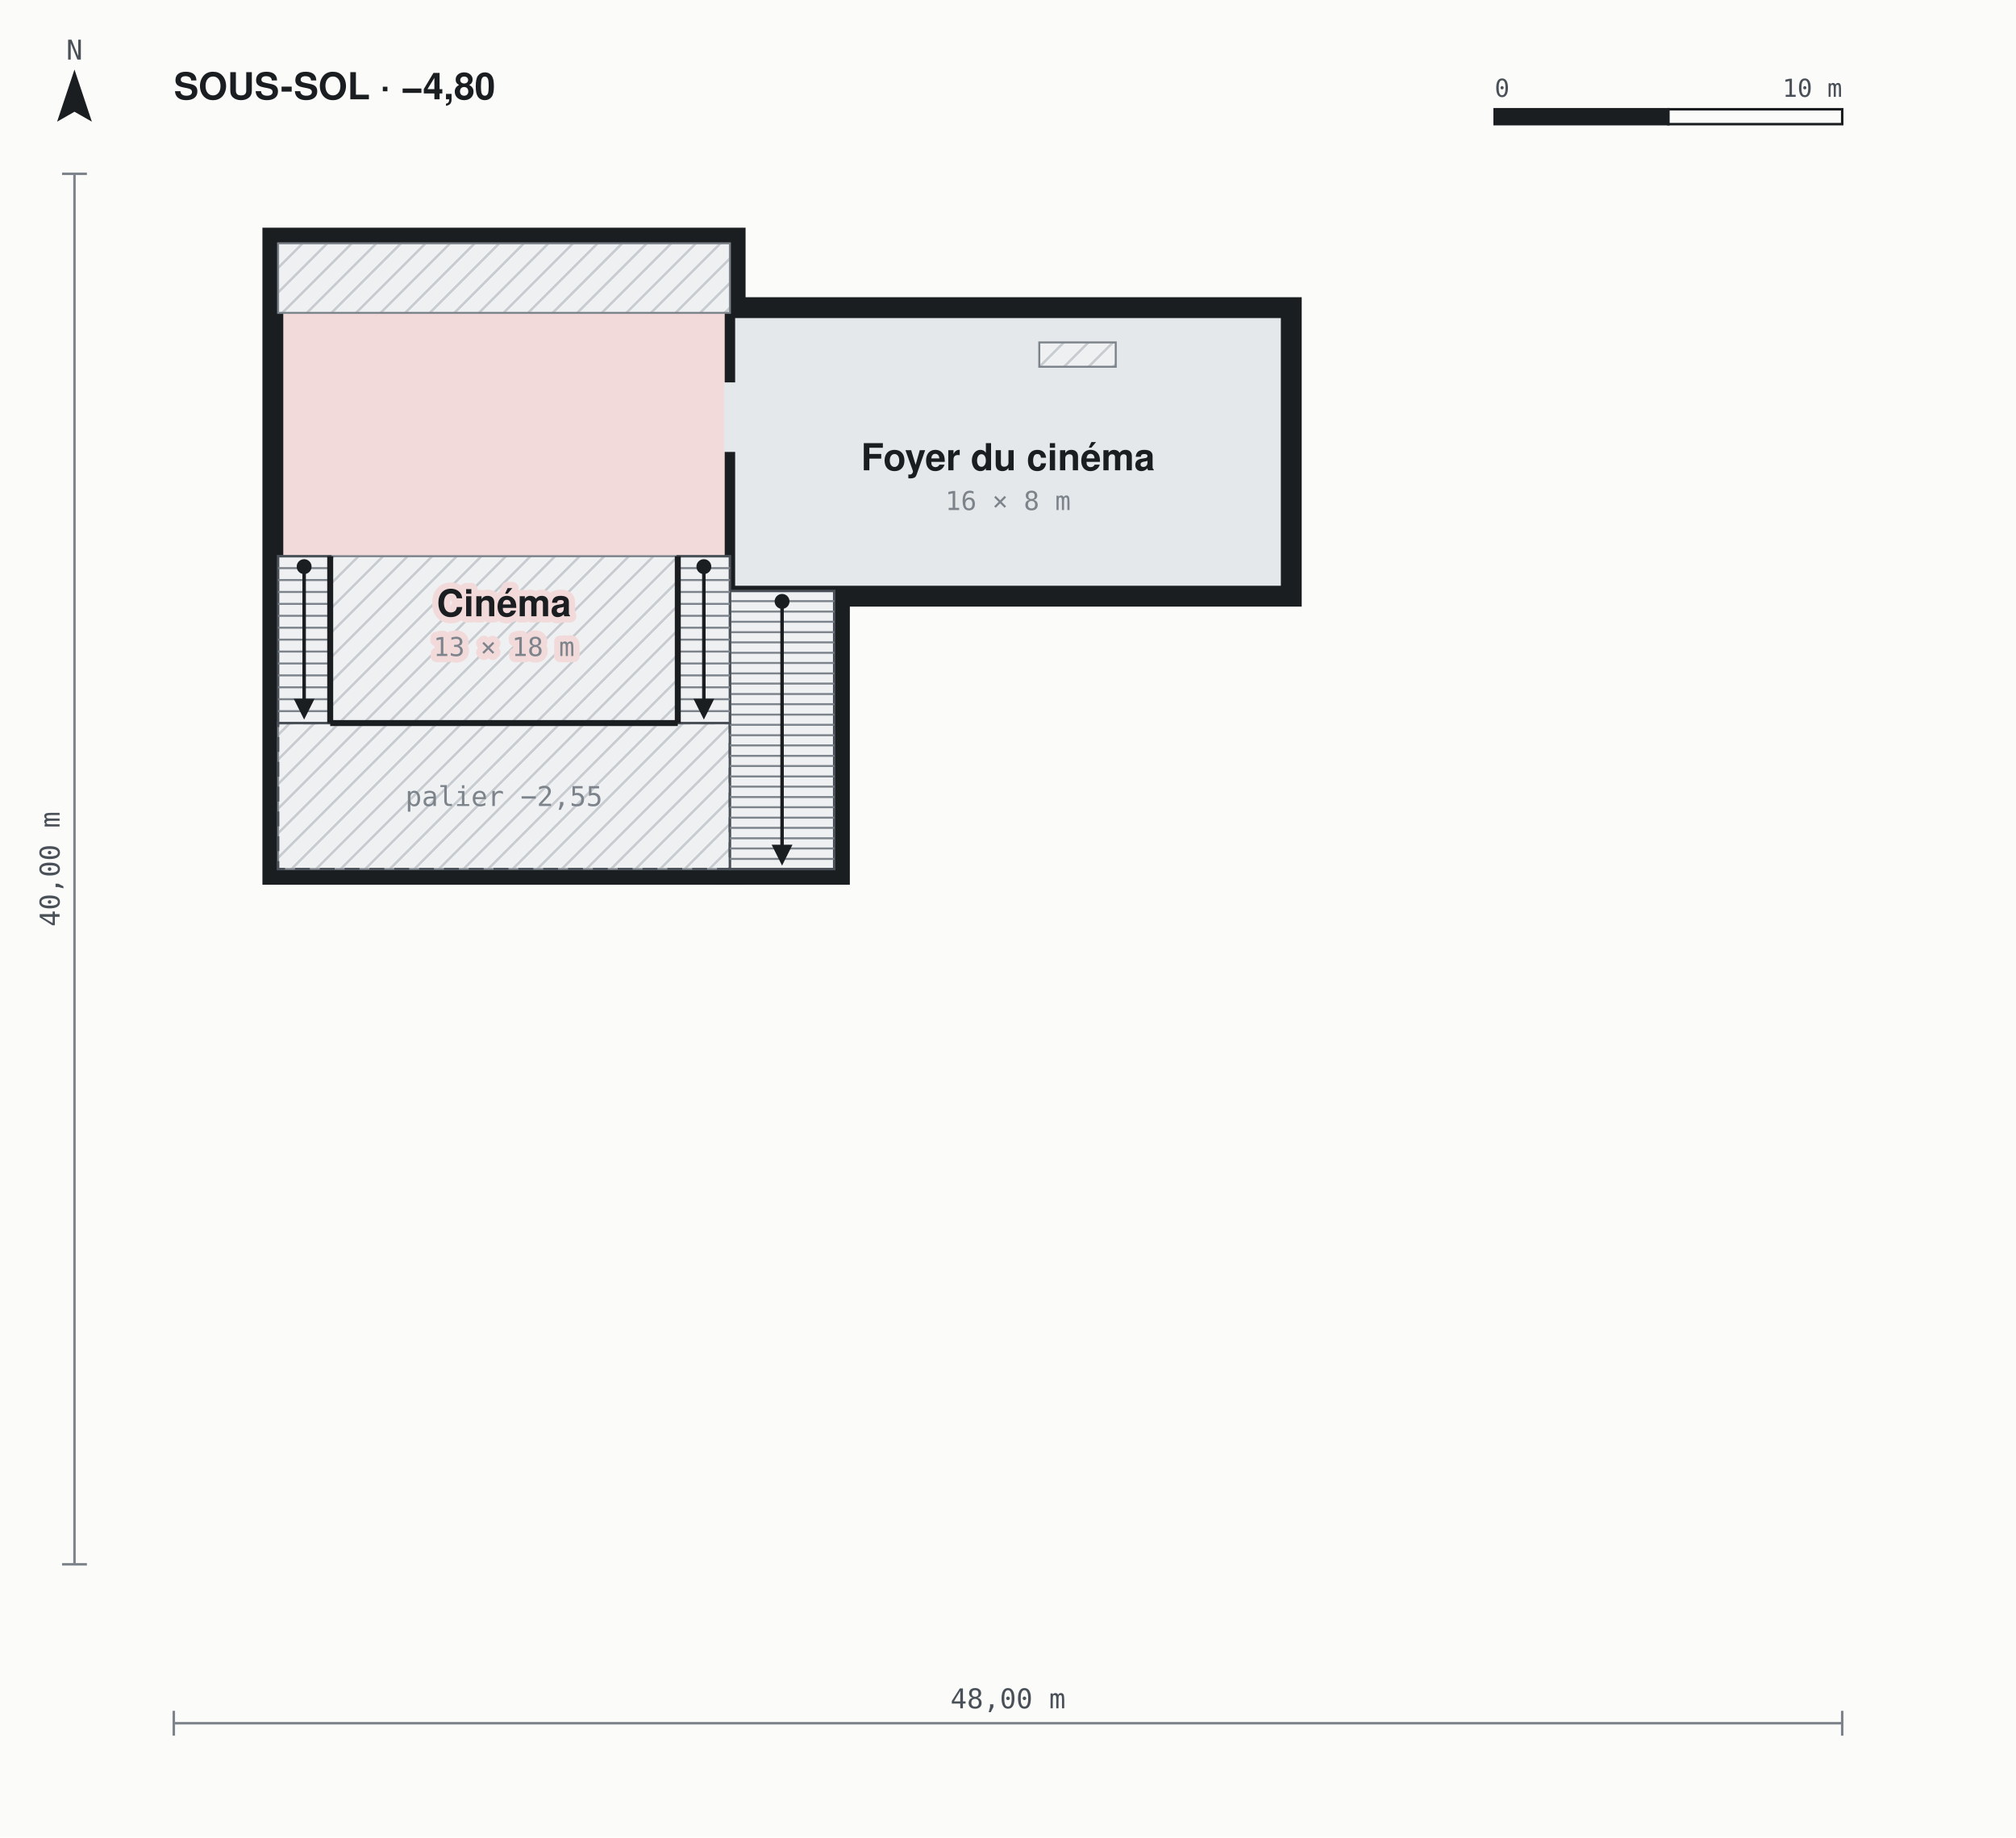
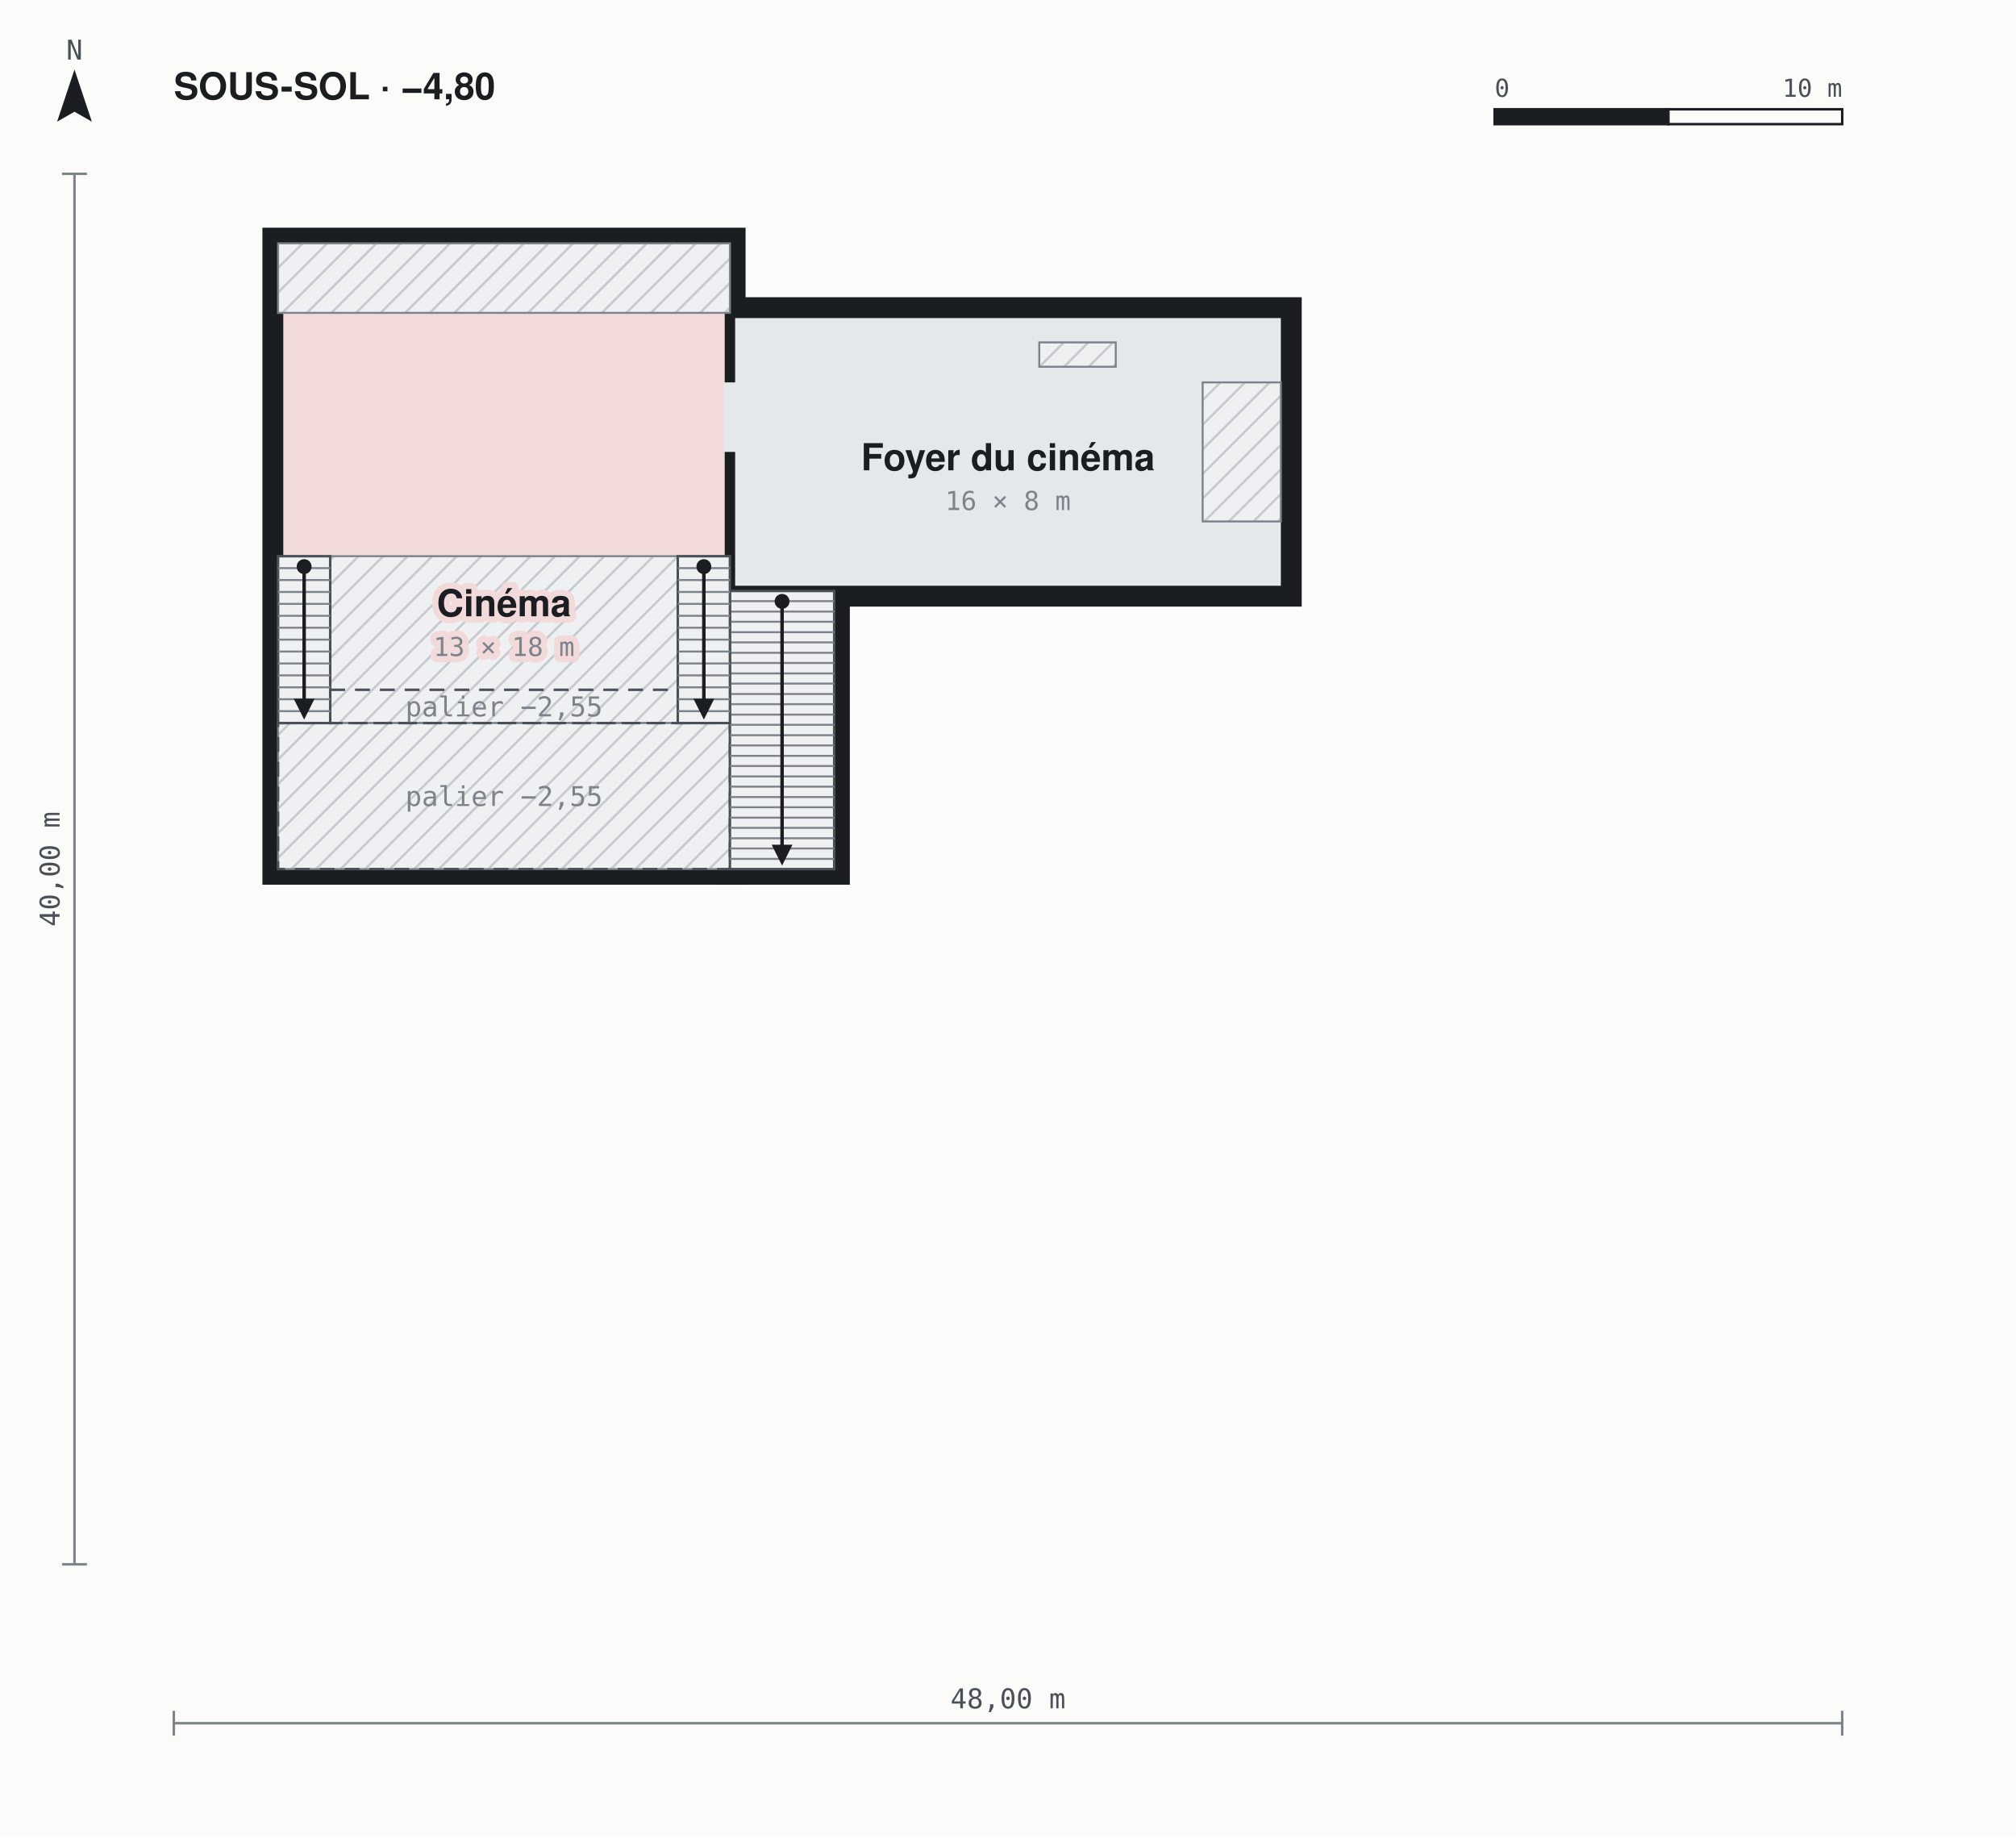
<svg xmlns="http://www.w3.org/2000/svg" viewBox="-70 -70 812 740" width="812" height="740" role="img" aria-label="Musée GitHub, Sous-sol">
  <style>.lbl{font-family:Archivo,Helvetica,Arial,sans-serif;font-weight:650;fill:#1B1E21}.cap{font-family:'IBM Plex Mono',Menlo,monospace;fill:#7C838A}.dim{font-family:'IBM Plex Mono',Menlo,monospace;fill:#4A5057}</style>
  <defs>
    <pattern id="closed" width="7" height="7" patternUnits="userSpaceOnUse" patternTransform="rotate(45)">
      <rect width="7" height="7" fill="#EEF0F2" />
      <line x1="0" y1="0" x2="0" y2="7" stroke="#C9CDD1" stroke-width="2" />
    </pattern>
    <marker id="fleche" viewBox="0 0 10 10" refX="5" refY="5" markerWidth="6" markerHeight="6" orient="auto">
      <path d="M0,0 L10,5 L0,10 z" fill="#1B1E21" />
    </marker>
    <marker id="fleche-r" viewBox="0 0 10 10" refX="5" refY="5" markerWidth="6" markerHeight="6" orient="auto">
      <path d="M0,0 L10,5 L0,10 z" fill="#CF3326" />
    </marker>
  </defs>
  <rect x="-70" y="-70" width="812" height="740" fill="#FBFBFA" />
  <rect x="217.7" y="49.7" width="236.6" height="124.6" fill="#1B1E21" />
  <rect x="217.7" y="161.7" width="54.6" height="124.6" fill="#1B1E21" />
  <rect x="35.7" y="21.7" width="194.6" height="264.6" fill="#1B1E21" />
  <rect x="226.1" y="58.1" width="219.8" height="107.8" fill="#E4E8EB" />
  <rect x="226.1" y="170.1" width="37.8" height="107.8" fill="#E4E8EB" />
  <rect x="44.1" y="30.1" width="177.8" height="247.8" fill="#F2DADA" />
  <rect x="42" y="28" width="182" height="28" fill="url(#closed)" stroke="#7C838A" stroke-width="0.8" />
  <rect x="63" y="154" width="140" height="67.2" fill="url(#closed)" stroke="#7C838A" stroke-width="0.8" />
  <rect x="42" y="221.2" width="182" height="58.8" fill="url(#closed)" stroke="#7C838A" stroke-width="0.8" />
+   <rect x="414.4" y="84" width="31.5" height="56" fill="url(#closed)" stroke="#7C838A" stroke-width="0.8" />
  <rect x="348.6" y="67.9" width="30.8" height="9.8" fill="url(#closed)" stroke="#7C838A" stroke-width="0.8" />
  <rect x="42" y="221.2" width="182" height="58.8" fill="none" stroke="#4A5057" stroke-width="1" stroke-dasharray="6 4" />
  <text x="133" y="254.6" text-anchor="middle" font-size="11" class="cap">palier −2,55</text>
+   <rect x="63" y="207.8" width="140" height="13.4" fill="none" stroke="#4A5057" stroke-width="1" stroke-dasharray="6 4" />
+   <text x="133" y="218.5" text-anchor="middle" font-size="11" class="cap">palier −2,55</text>
  <rect x="224" y="168" width="42" height="112" fill="#EEF0F2" stroke="#4A5057" stroke-width="1" />
  <line x1="224" x2="266" y1="172.1" y2="172.1" stroke="#7C838A" stroke-width="0.8" />
  <line x1="224" x2="266" y1="176.3" y2="176.3" stroke="#7C838A" stroke-width="0.8" />
  <line x1="224" x2="266" y1="180.4" y2="180.4" stroke="#7C838A" stroke-width="0.8" />
  <line x1="224" x2="266" y1="184.6" y2="184.6" stroke="#7C838A" stroke-width="0.8" />
  <line x1="224" x2="266" y1="188.7" y2="188.7" stroke="#7C838A" stroke-width="0.8" />
  <line x1="224" x2="266" y1="192.9" y2="192.9" stroke="#7C838A" stroke-width="0.8" />
  <line x1="224" x2="266" y1="197" y2="197" stroke="#7C838A" stroke-width="0.8" />
  <line x1="224" x2="266" y1="201.2" y2="201.2" stroke="#7C838A" stroke-width="0.8" />
  <line x1="224" x2="266" y1="205.3" y2="205.3" stroke="#7C838A" stroke-width="0.8" />
  <line x1="224" x2="266" y1="209.5" y2="209.5" stroke="#7C838A" stroke-width="0.8" />
  <line x1="224" x2="266" y1="213.6" y2="213.6" stroke="#7C838A" stroke-width="0.8" />
  <line x1="224" x2="266" y1="217.8" y2="217.8" stroke="#7C838A" stroke-width="0.8" />
  <line x1="224" x2="266" y1="221.9" y2="221.9" stroke="#7C838A" stroke-width="0.8" />
  <line x1="224" x2="266" y1="226.1" y2="226.1" stroke="#7C838A" stroke-width="0.8" />
  <line x1="224" x2="266" y1="230.2" y2="230.2" stroke="#7C838A" stroke-width="0.8" />
  <line x1="224" x2="266" y1="234.4" y2="234.4" stroke="#7C838A" stroke-width="0.8" />
  <line x1="224" x2="266" y1="238.5" y2="238.5" stroke="#7C838A" stroke-width="0.8" />
  <line x1="224" x2="266" y1="242.7" y2="242.7" stroke="#7C838A" stroke-width="0.8" />
  <line x1="224" x2="266" y1="246.8" y2="246.8" stroke="#7C838A" stroke-width="0.8" />
  <line x1="224" x2="266" y1="251" y2="251" stroke="#7C838A" stroke-width="0.8" />
  <line x1="224" x2="266" y1="255.1" y2="255.1" stroke="#7C838A" stroke-width="0.8" />
  <line x1="224" x2="266" y1="259.3" y2="259.3" stroke="#7C838A" stroke-width="0.8" />
  <line x1="224" x2="266" y1="263.4" y2="263.4" stroke="#7C838A" stroke-width="0.8" />
  <line x1="224" x2="266" y1="267.6" y2="267.6" stroke="#7C838A" stroke-width="0.8" />
  <line x1="224" x2="266" y1="271.7" y2="271.7" stroke="#7C838A" stroke-width="0.8" />
  <line x1="224" x2="266" y1="275.9" y2="275.9" stroke="#7C838A" stroke-width="0.8" />
  <line x1="245" x2="245" y1="172.2" y2="274.4" stroke="#1B1E21" stroke-width="1.4" marker-end="url(#fleche)" />
  <circle cx="245" cy="172.2" r="3" fill="#1B1E21" />
  <rect x="42" y="154" width="21" height="67.2" fill="#EEF0F2" stroke="#4A5057" stroke-width="1" />
  <line x1="42" x2="63" y1="158.8" y2="158.8" stroke="#7C838A" stroke-width="0.8" />
  <line x1="42" x2="63" y1="163.6" y2="163.6" stroke="#7C838A" stroke-width="0.8" />
  <line x1="42" x2="63" y1="168.4" y2="168.4" stroke="#7C838A" stroke-width="0.8" />
  <line x1="42" x2="63" y1="173.2" y2="173.2" stroke="#7C838A" stroke-width="0.8" />
  <line x1="42" x2="63" y1="178" y2="178" stroke="#7C838A" stroke-width="0.8" />
  <line x1="42" x2="63" y1="182.8" y2="182.8" stroke="#7C838A" stroke-width="0.8" />
  <line x1="42" x2="63" y1="187.6" y2="187.6" stroke="#7C838A" stroke-width="0.8" />
  <line x1="42" x2="63" y1="192.4" y2="192.4" stroke="#7C838A" stroke-width="0.8" />
  <line x1="42" x2="63" y1="197.2" y2="197.2" stroke="#7C838A" stroke-width="0.8" />
  <line x1="42" x2="63" y1="202" y2="202" stroke="#7C838A" stroke-width="0.8" />
  <line x1="42" x2="63" y1="206.8" y2="206.8" stroke="#7C838A" stroke-width="0.8" />
  <line x1="42" x2="63" y1="211.6" y2="211.6" stroke="#7C838A" stroke-width="0.8" />
  <line x1="42" x2="63" y1="216.4" y2="216.4" stroke="#7C838A" stroke-width="0.8" />
  <line x1="52.5" x2="52.5" y1="158.2" y2="215.6" stroke="#1B1E21" stroke-width="1.4" marker-end="url(#fleche)" />
  <circle cx="52.5" cy="158.2" r="3" fill="#1B1E21" />
  <rect x="203" y="154" width="21" height="67.2" fill="#EEF0F2" stroke="#4A5057" stroke-width="1" />
  <line x1="203" x2="224" y1="158.8" y2="158.8" stroke="#7C838A" stroke-width="0.8" />
  <line x1="203" x2="224" y1="163.6" y2="163.6" stroke="#7C838A" stroke-width="0.8" />
  <line x1="203" x2="224" y1="168.4" y2="168.4" stroke="#7C838A" stroke-width="0.8" />
  <line x1="203" x2="224" y1="173.2" y2="173.2" stroke="#7C838A" stroke-width="0.8" />
  <line x1="203" x2="224" y1="178" y2="178" stroke="#7C838A" stroke-width="0.8" />
  <line x1="203" x2="224" y1="182.8" y2="182.8" stroke="#7C838A" stroke-width="0.8" />
  <line x1="203" x2="224" y1="187.6" y2="187.6" stroke="#7C838A" stroke-width="0.8" />
  <line x1="203" x2="224" y1="192.4" y2="192.4" stroke="#7C838A" stroke-width="0.8" />
  <line x1="203" x2="224" y1="197.2" y2="197.2" stroke="#7C838A" stroke-width="0.8" />
  <line x1="203" x2="224" y1="202" y2="202" stroke="#7C838A" stroke-width="0.8" />
  <line x1="203" x2="224" y1="206.8" y2="206.8" stroke="#7C838A" stroke-width="0.8" />
  <line x1="203" x2="224" y1="211.6" y2="211.6" stroke="#7C838A" stroke-width="0.8" />
  <line x1="203" x2="224" y1="216.4" y2="216.4" stroke="#7C838A" stroke-width="0.8" />
  <line x1="213.5" x2="213.5" y1="158.2" y2="215.6" stroke="#1B1E21" stroke-width="1.4" marker-end="url(#fleche)" />
  <circle cx="213.5" cy="158.2" r="3" fill="#1B1E21" />
-   <line x1="63" y1="221.2" x2="203" y2="221.2" stroke="#1B1E21" stroke-width="2.4" />
-   <line x1="63" y1="154" x2="63" y2="221.2" stroke="#1B1E21" stroke-width="2.4" />
-   <line x1="203" y1="154" x2="203" y2="221.2" stroke="#1B1E21" stroke-width="2.4" />
  <rect x="221.6" y="84" width="4.8" height="28" fill="#E4E8EB" />
  <text x="336" y="119.4" text-anchor="middle" font-size="15" class="lbl" stroke="#E4E8EB" stroke-width="5" paint-order="stroke" stroke-linejoin="round">Foyer du cinéma</text>
  <text x="336" y="135.4" text-anchor="middle" font-size="10.5" class="cap" stroke="#E4E8EB" stroke-width="5" paint-order="stroke" stroke-linejoin="round">16 × 8 m</text>
  <text x="133" y="178.2" text-anchor="middle" font-size="15" class="lbl" stroke="#F2DADA" stroke-width="5" paint-order="stroke" stroke-linejoin="round">Cinéma</text>
  <text x="133" y="194.2" text-anchor="middle" font-size="10.5" class="cap" stroke="#F2DADA" stroke-width="5" paint-order="stroke" stroke-linejoin="round">13 × 18 m</text>
  <g stroke="#7C838A" stroke-width="1">
    <line x1="0" x2="672" y1="624" y2="624" />
    <line x1="0" x2="0" y1="619" y2="629" />
    <line x1="672" x2="672" y1="619" y2="629" />
    <line y1="0" y2="560" x1="-40" x2="-40" />
    <line y1="0" y2="0" x1="-45" x2="-35" />
    <line y1="560" y2="560" x1="-45" x2="-35" />
  </g>
  <text x="336" y="618" text-anchor="middle" font-size="11" class="dim">48,00 m</text>
  <text x="-46" y="280" text-anchor="middle" font-size="11" class="dim" transform="rotate(-90 -46 280)">40,00 m</text>
  <g transform="translate(532,-26)">
    <rect x="0" y="0" width="70" height="6" fill="#1B1E21" stroke="#1B1E21" />
    <rect x="70" y="0" width="70" height="6" fill="#FBFBFA" stroke="#1B1E21" />
    <text x="0" y="-5" font-size="10" class="dim">0</text>
    <text x="140" y="-5" font-size="10" text-anchor="end" class="dim">10 m</text>
  </g>
  <g transform="translate(-40,-30)">
    <path d="M0,-12 L7,9 L0,5 L-7,9 z" fill="#1B1E21" />
    <text x="0" y="-16" text-anchor="middle" font-size="11" class="dim">N</text>
  </g>
  <text x="0" y="-30" font-size="15" class="lbl">SOUS-SOL · −4,80</text>
</svg>
